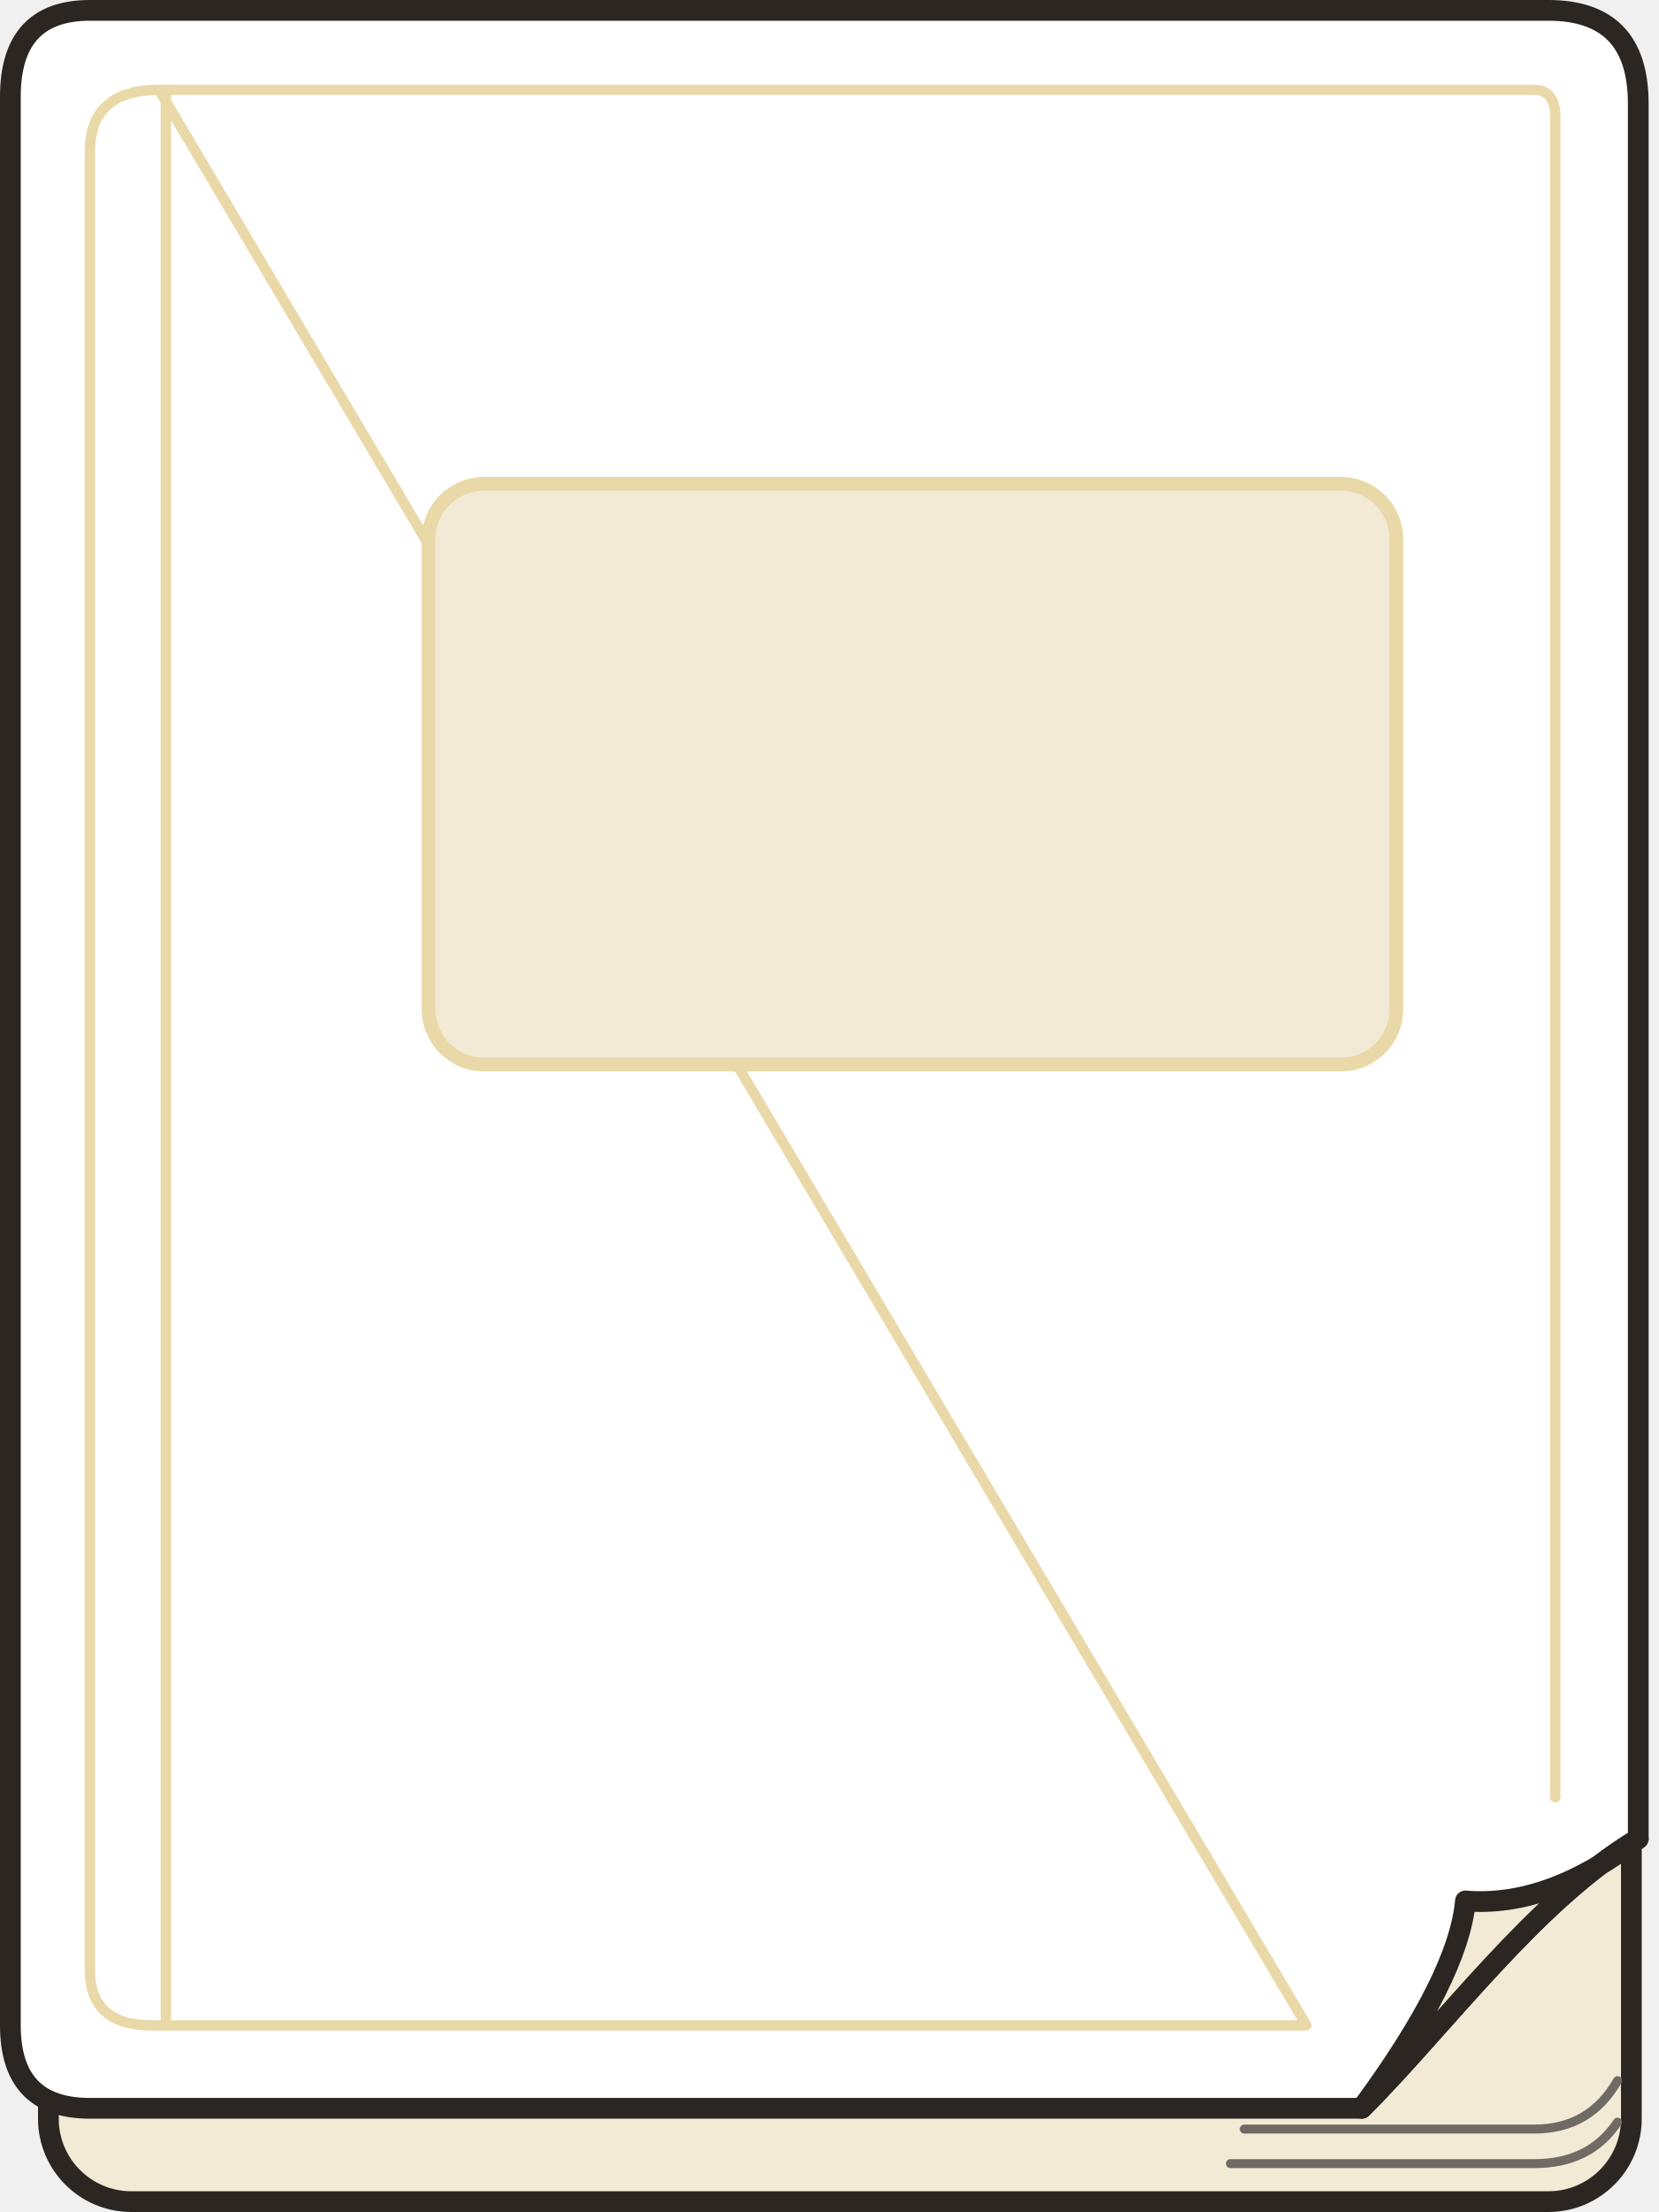
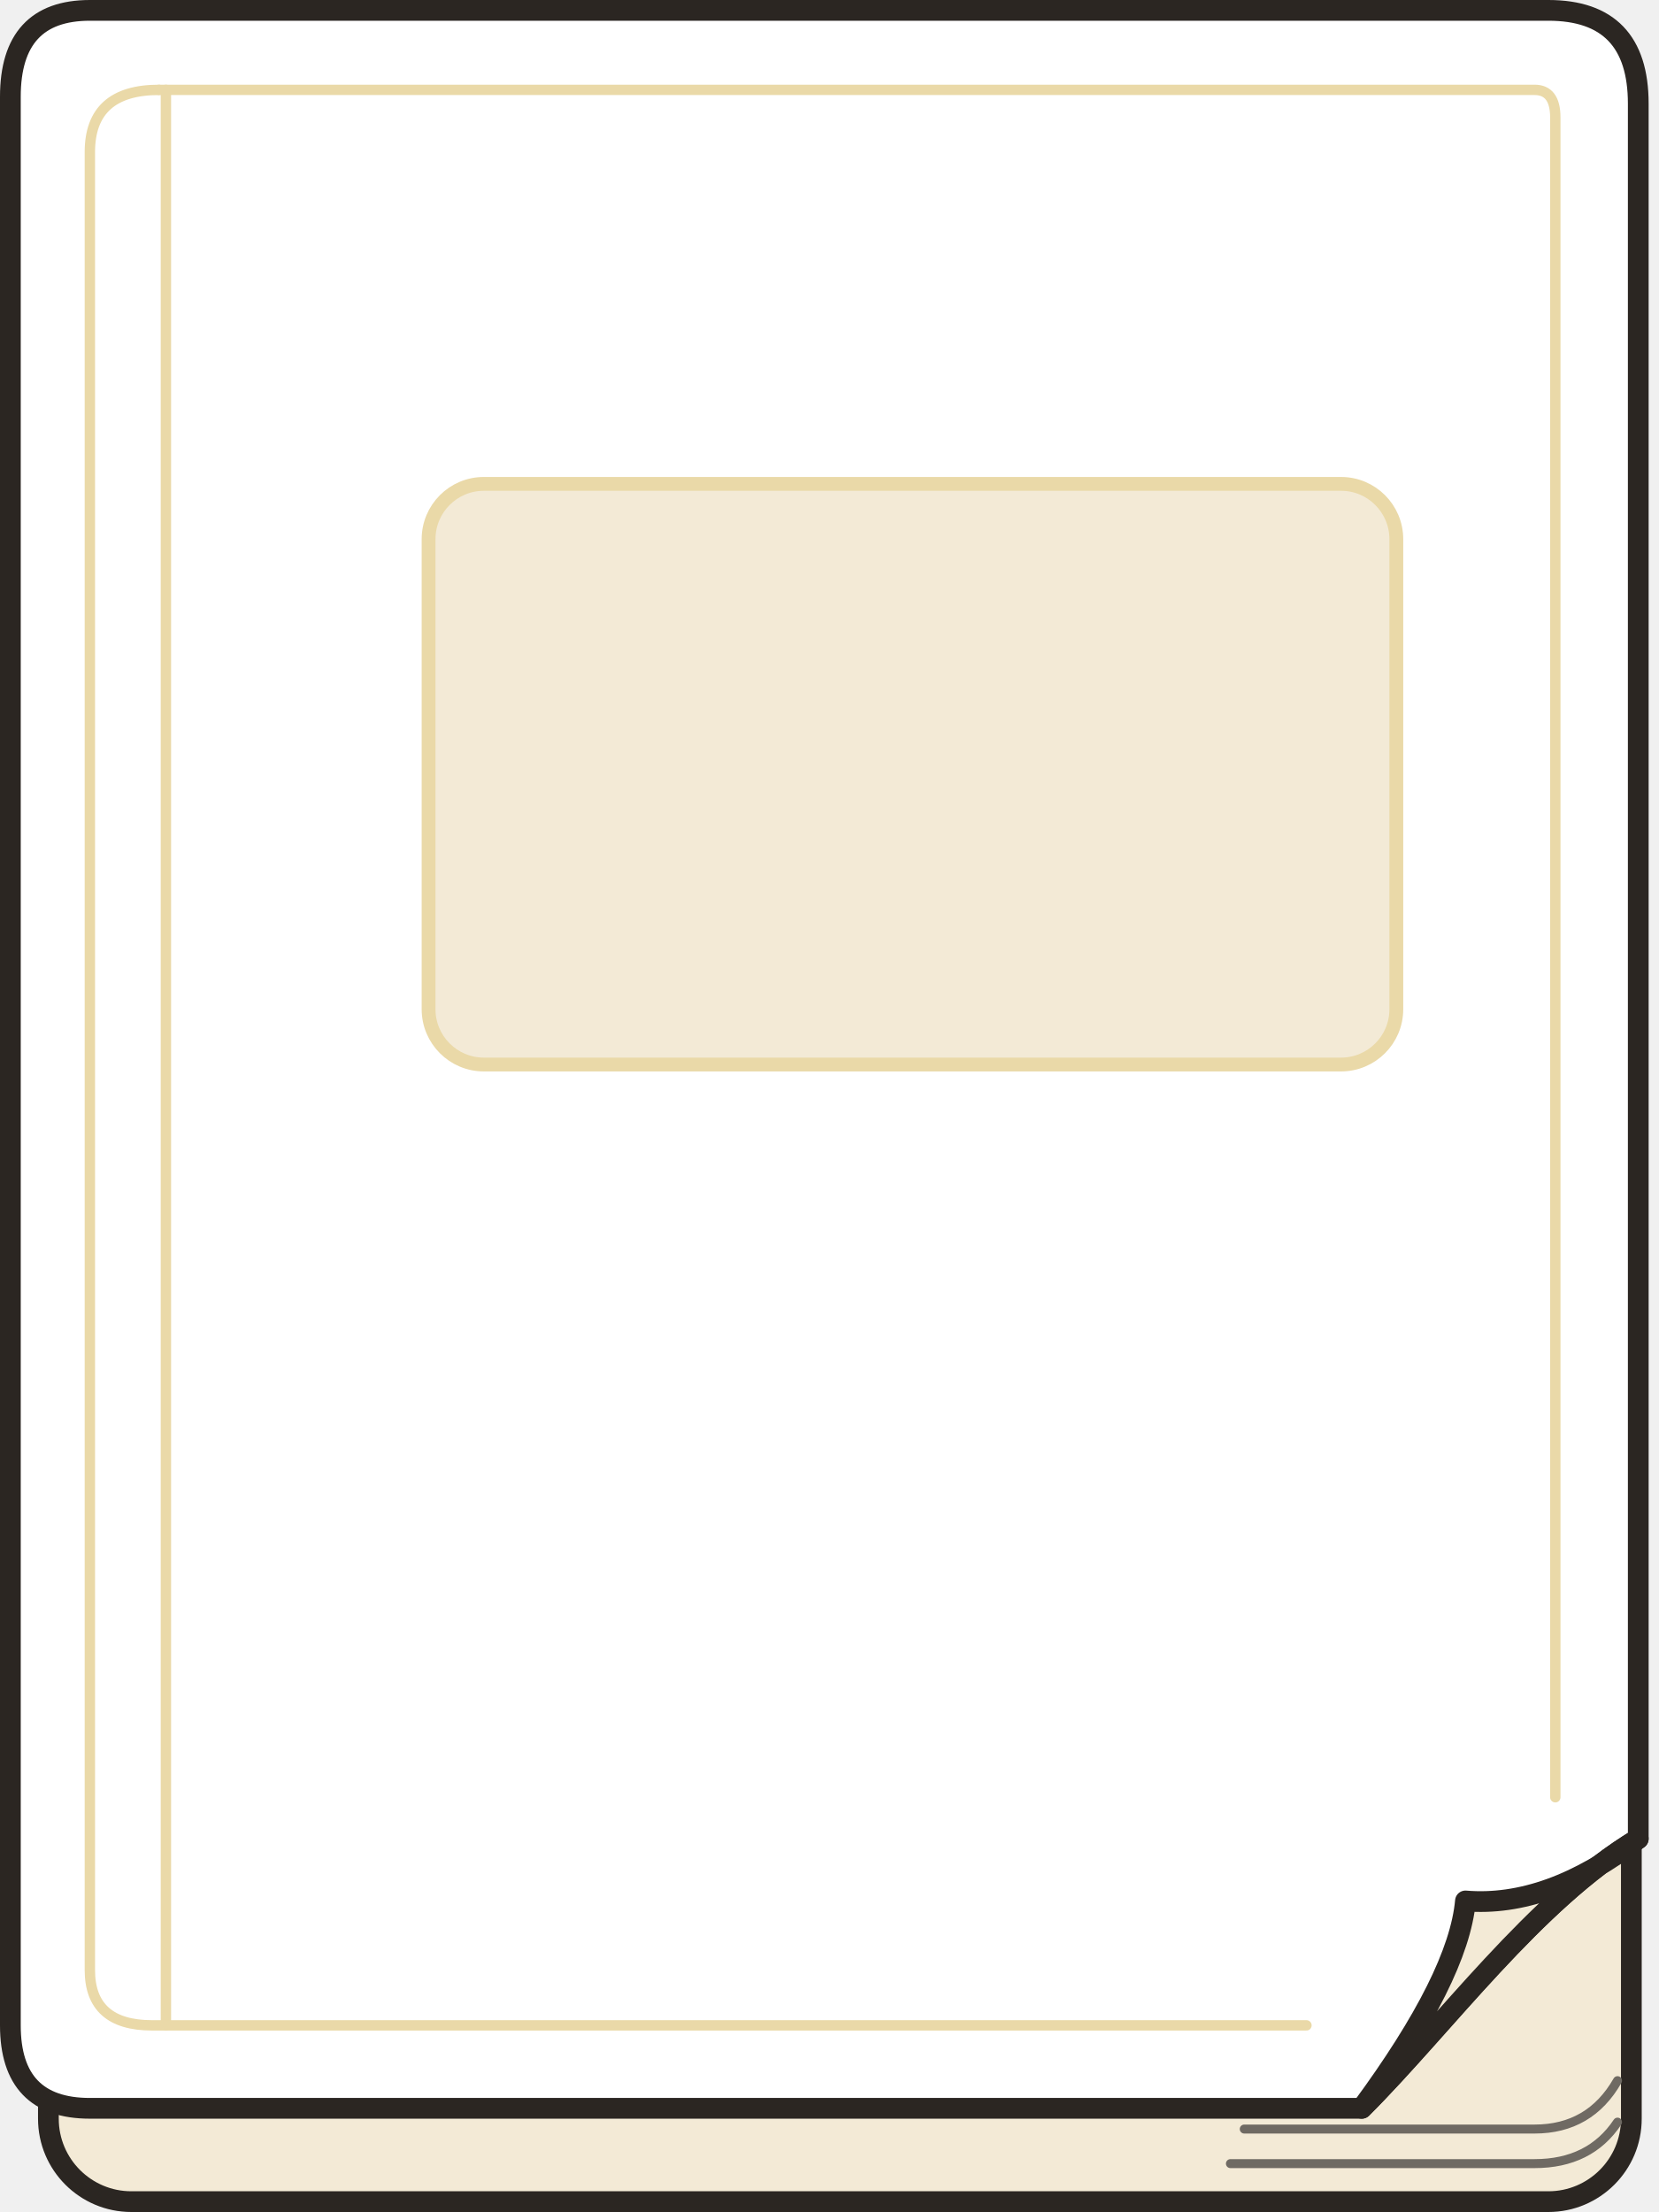
<svg xmlns="http://www.w3.org/2000/svg" viewBox="0 0 240 320">
  <g stroke="#2b2622" stroke-width="3" stroke-linejoin="round" stroke-linecap="round">
    <g id="pages">
      <rect x="7" y="13" width="229" height="305.5" rx="12" fill="#f3ead6" />
      <path d="M180 308H222Q230 308 234 301M178 313H222Q230 313 234 307" fill="none" stroke="#6f6a63" stroke-width="1.3" />
    </g>
    <g id="cover">
      <path d="M13 1.5H224Q237 1.5 237 15V266C222 275 209 293 197 305H13Q1.5 305 1.5 293V14Q1.5 1.5 13 1.5Z" fill="#ffffff" />
-       <path d="M23 13H222Q225 13 225 17V260M189 293H22Q13 293 13 285V22Q13 13 23 13Z" fill="none" stroke="#ead9a8" stroke-width="1.5" />
+       <path d="M23 13H222Q225 13 225 17V260" fill="none" stroke="#ead9a8" stroke-width="1.5" />
+       <path d="M189 293H22Q13 293 13 285V22Q13 13 23 13" fill="none" stroke="#ead9a8" stroke-width="1.5" />
      <path d="M24 13V293" fill="none" stroke="#ead9a8" stroke-width="1.5" />
    </g>
    <g id="label">
      <rect x="62" y="70" width="140" height="84" rx="8" fill="#f3ead6" stroke="#ead9a8" stroke-width="2" />
    </g>
    <g id="corner">
      <path d="M197 305Q211 286 212 275Q224 276 237 266C222 275 209 293 197 305Z" fill="#f3ead6" />
    </g>
  </g>
  <circle data-anchor="base" cx="120" cy="320" r="0" />
  <circle data-anchor="top" cx="120" cy="0" r="0" />
  <circle data-anchor="grip" cx="120" cy="160" r="0" />
</svg>
